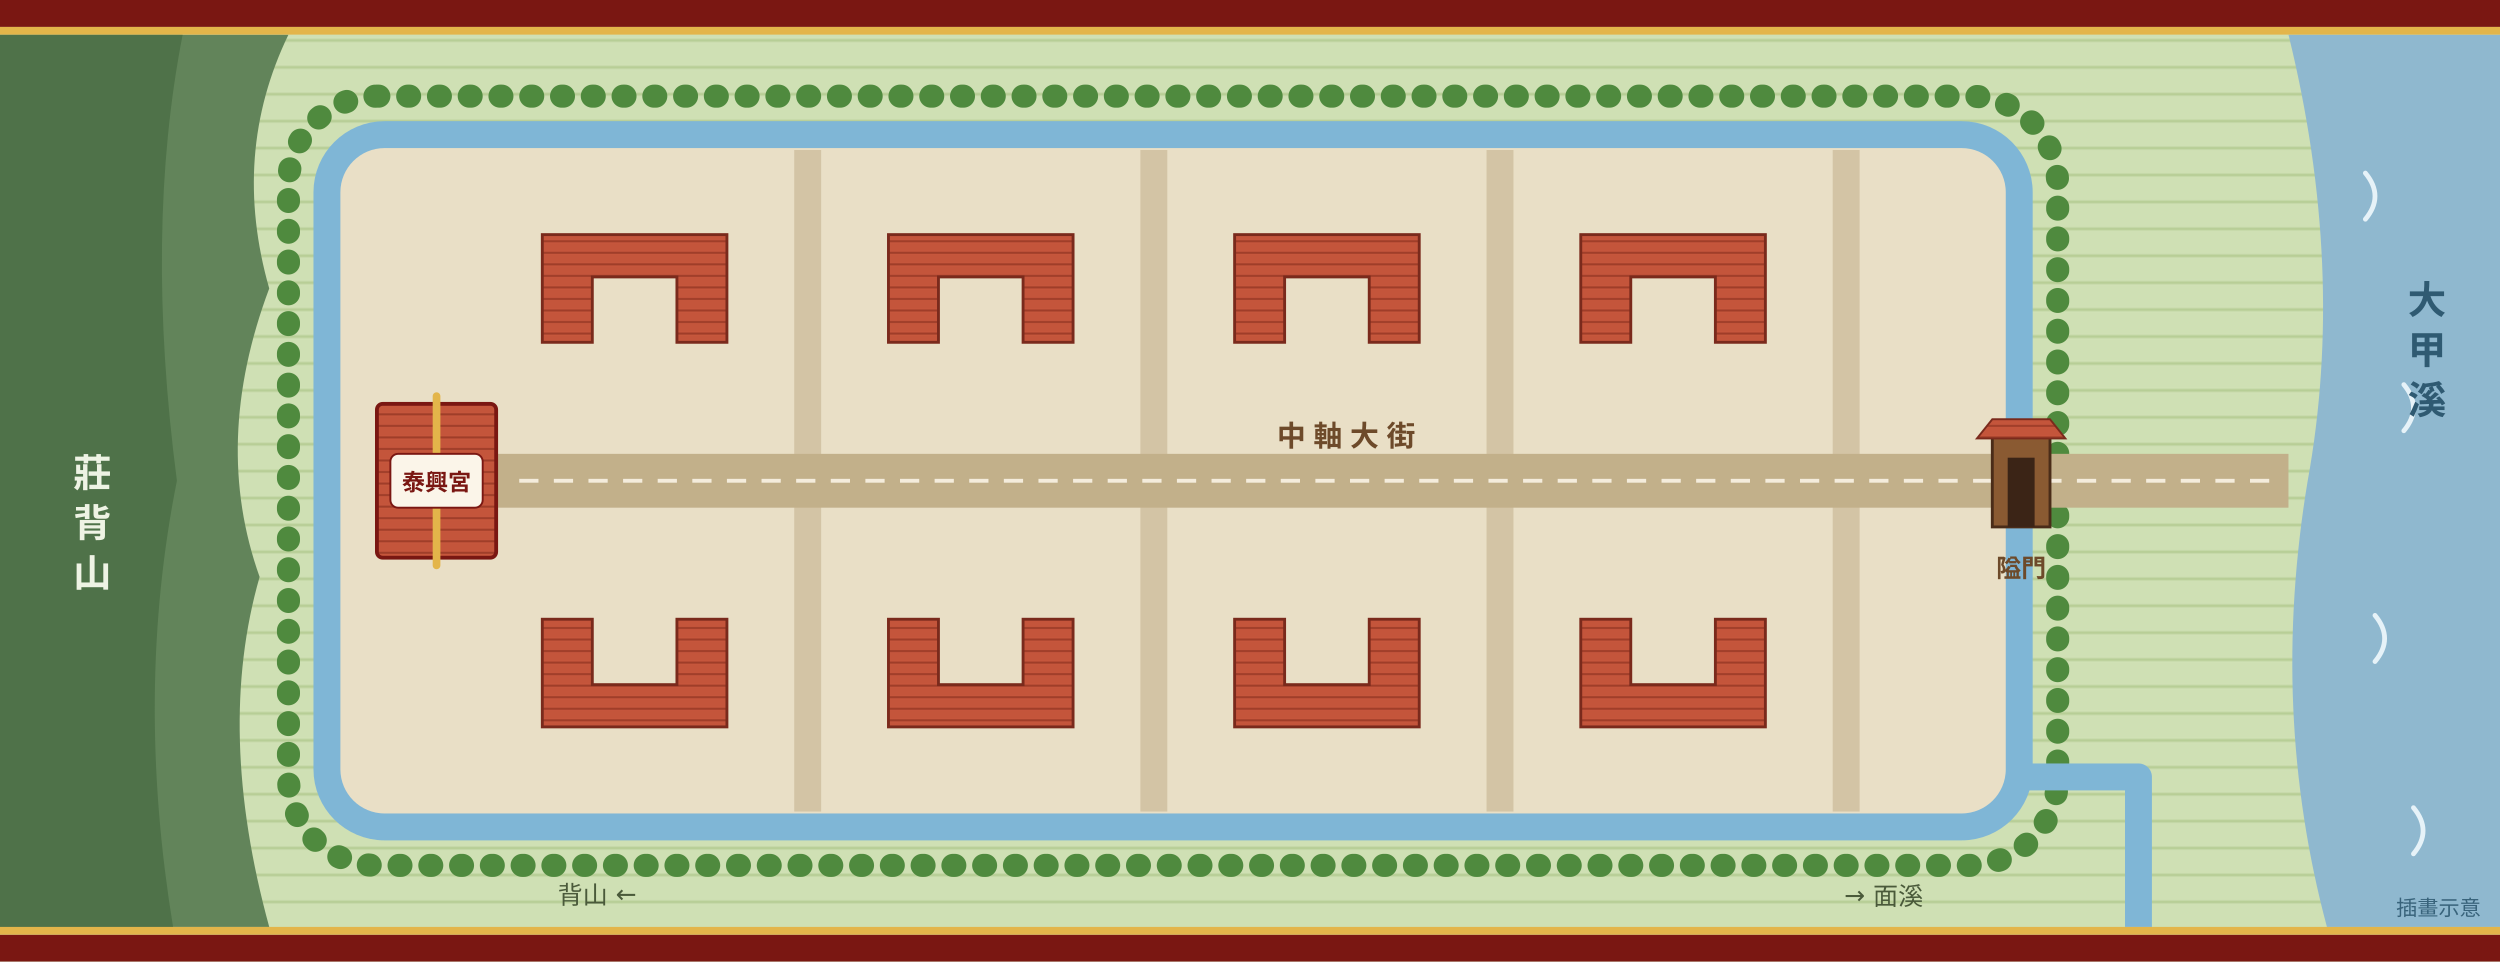
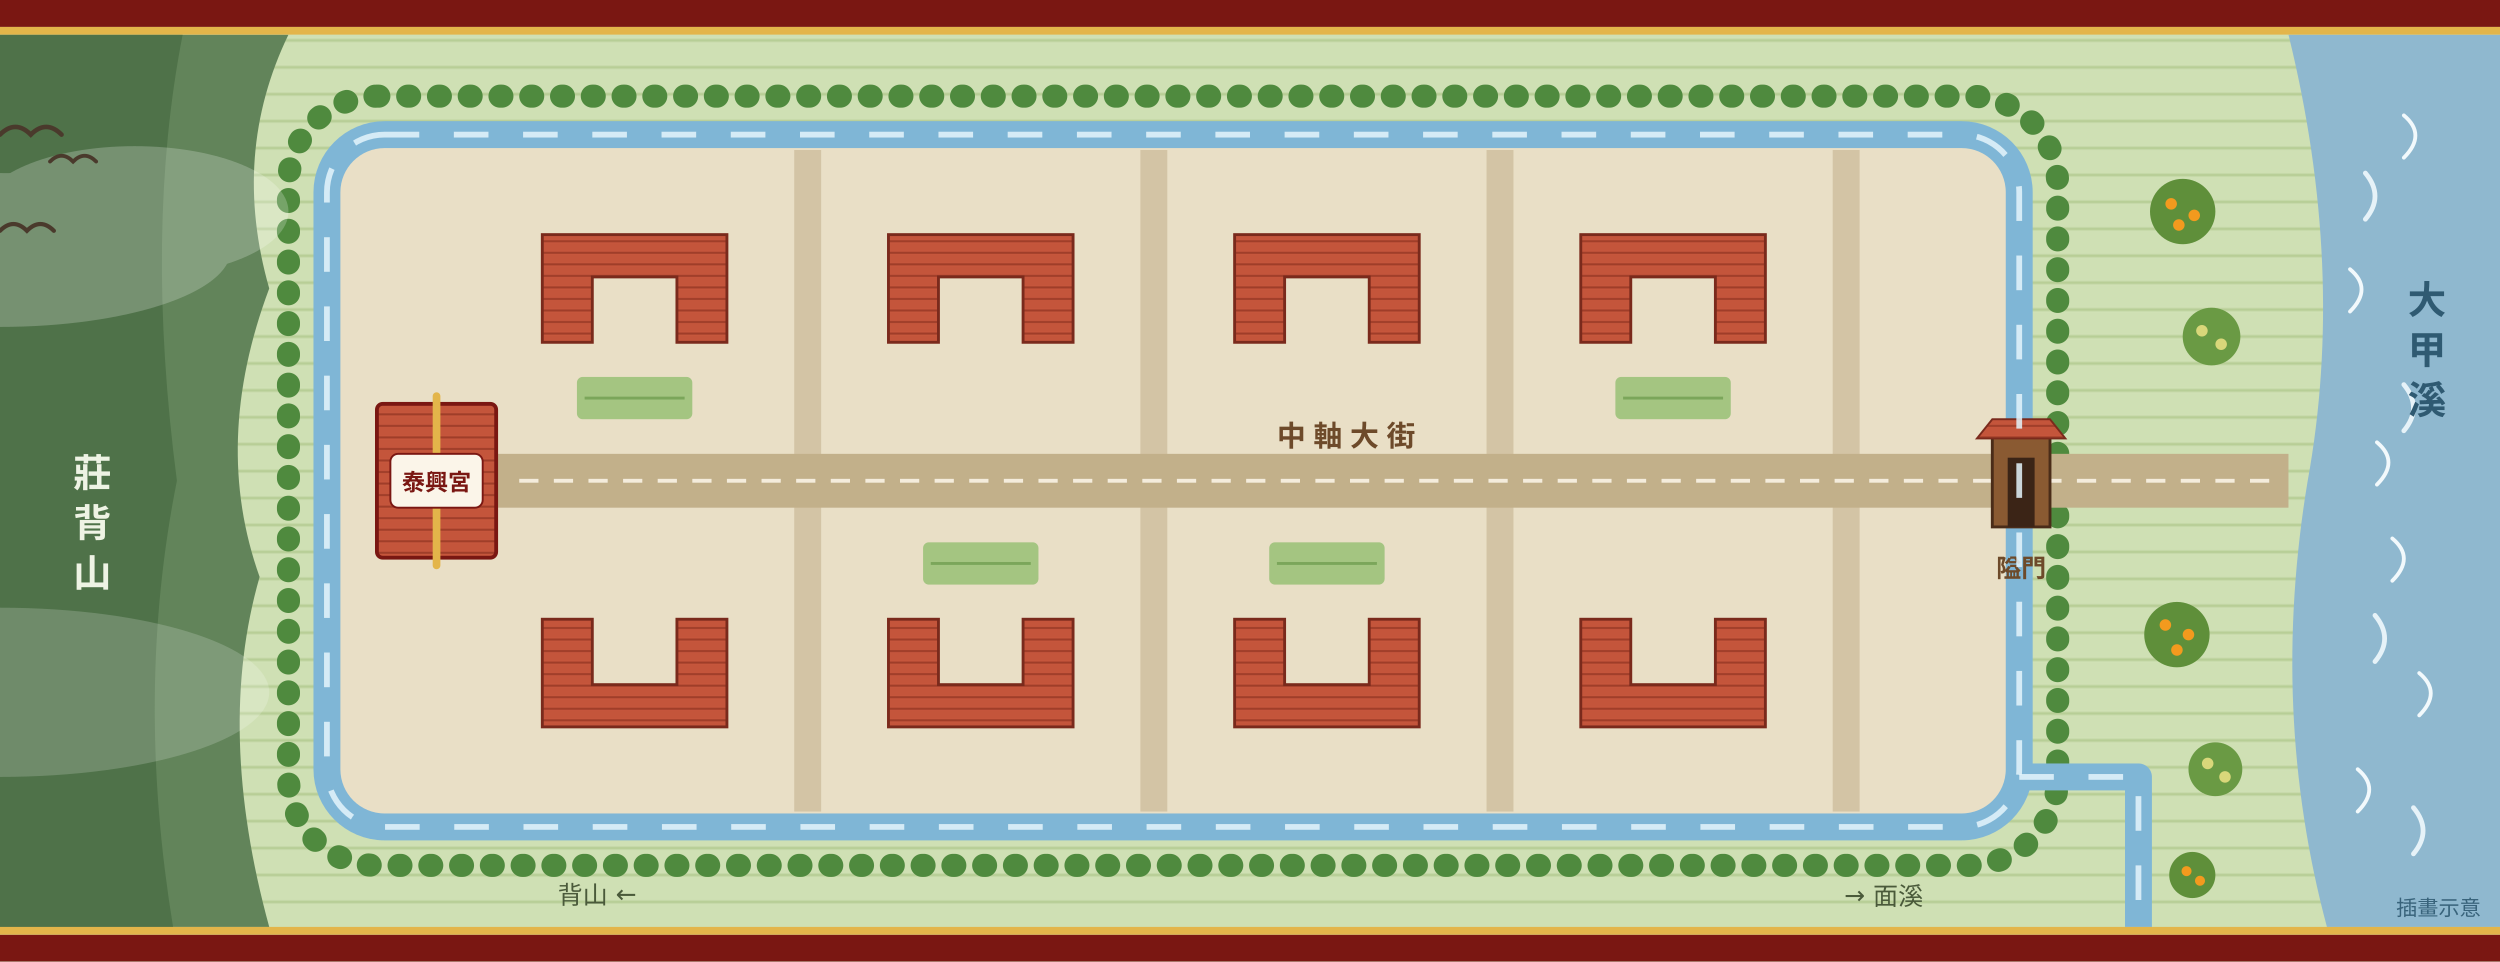
<svg xmlns="http://www.w3.org/2000/svg" viewBox="0 0 1300 500" width="1300" height="500">
  <defs>
    <pattern id="tile" width="6" height="6" patternUnits="userSpaceOnUse">
      <rect width="6" height="6" fill="#c4553b" />
      <path d="M0 5.5H6" stroke="#a3402b" stroke-width="1.2" />
    </pattern>
    <pattern id="field" width="14" height="14" patternUnits="userSpaceOnUse">
      <rect width="14" height="14" fill="#cfe0b4" />
      <path d="M0 7H14" stroke="#b9cf98" stroke-width="1.5" />
    </pattern>
    <path id="hU" d="M-48 -28H48V28H22V-6H-22V28H-48Z" />
  </defs>
+   <style>
+     .smoke{animation:smoke 3.6s ease-out infinite;transform-box:fill-box;transform-origin:50% 100%}
+     .smoke.s2{animation-delay:1.2s}.smoke.s3{animation-delay:2.4s}
+     @keyframes smoke{0%{opacity:0;transform:translateY(8px) scale(.7)}30%{opacity:.75}100%{opacity:0;transform:translateY(-26px) scale(1.25)}}
+     .dash{animation:dash 3s linear infinite}
+     @keyframes dash{to{stroke-dashoffset:-28}}
+     .flag{animation:flag 1.6s ease-in-out infinite alternate;transform-box:fill-box;transform-origin:0 50%}
+     .flag.r{transform-origin:100% 50%}
+     @keyframes flag{0%{transform:skewY(-6deg) scaleX(.94)}100%{transform:skewY(5deg) scaleX(1.04)}}
+     .sway{animation:sway 2.8s ease-in-out infinite alternate;transform-box:fill-box;transform-origin:50% 100%}
+     @keyframes sway{from{transform:rotate(-3deg)}to{transform:rotate(3deg)}}
+     .lantern{animation:lantern 3.2s ease-in-out infinite alternate;transform-box:fill-box;transform-origin:50% 0}
+     .lantern.b{animation-delay:-1.6s}
+     @keyframes lantern{from{transform:rotate(-5deg)}to{transform:rotate(5deg)}}
+     .glow{animation:glow 2.6s ease-in-out infinite alternate}
+     @keyframes glow{from{opacity:.25}to{opacity:.7}}
+     .bird{animation:bird 28s linear infinite}
+     .bird.b2{animation-duration:34s;animation-delay:-12s}
+     @keyframes bird{from{transform:translate(-120px,0)}to{transform:translate(1450px,-70px)}}
+     .wing{animation:flap .45s ease-in-out infinite alternate;transform-box:fill-box;transform-origin:50% 100%}
+     @keyframes flap{to{transform:scaleY(.35)}}
+     .drift{animation:drift 9s ease-in-out infinite alternate}
+     .drift.slow{animation-duration:14s}
+     @keyframes drift{from{transform:translateX(-14px)}to{transform:translateX(14px)}}
+     @media (prefers-reduced-motion: reduce){*{animation:none!important}}
+   </style>
  <rect width="1300" height="500" fill="url(#field)" />
  <path d="M0 18H150Q120 80 140 150Q110 230 135 300Q112 380 140 482H0Z" fill="#62845a" />
  <path d="M0 18H95Q75 120 92 250Q70 360 90 482H0Z" fill="#4f7249" />
  <text x="48" y="250" text-anchor="middle" font-family="Noto Serif TC, serif" font-size="20" font-weight="900" fill="#eef3e4" writing-mode="tb" letter-spacing="6">莊背山</text>
  <path d="M1190 18Q1220 140 1200 250Q1180 370 1210 482H1300V18Z" fill="#8fb8cf" />
-   <g fill="none" stroke="#e6f2f8" stroke-width="2.5" stroke-linecap="round">
+   <g fill="none" stroke="#e6f2f8" stroke-width="2.5" stroke-linecap="round" class="ripple r2">
    <path d="M1230 90q10 12 0 24M1250 200q10 12 0 24M1235 320q10 12 0 24M1255 420q10 12 0 24" />
  </g>
  <text x="1262" y="160" text-anchor="middle" font-family="Noto Serif TC, serif" font-size="20" font-weight="900" fill="#2f5a72" writing-mode="tb" letter-spacing="6">大甲溪</text>
  <rect x="150" y="50" width="920" height="400" rx="46" fill="none" stroke="#4f8a3e" stroke-width="12" stroke-linecap="round" stroke-dasharray="1 15" />
  <rect x="170" y="70" width="880" height="360" rx="30" fill="#e9dfc6" stroke="#7fb6d6" stroke-width="14" />
  <path d="M1050 404H1112V482" fill="none" stroke="#7fb6d6" stroke-width="14" stroke-linejoin="round" />
  <g fill="#d3c4a5">
    <rect x="413" y="78" width="14" height="344" />
    <rect x="593" y="78" width="14" height="344" />
    <rect x="773" y="78" width="14" height="344" />
    <rect x="953" y="78" width="14" height="344" />
  </g>
  <rect x="250" y="236" width="940" height="28" fill="#c2b08a" />
  <path d="M270 250H1180" stroke="#f4ecdc" stroke-width="2" stroke-dasharray="10 8" />
  <text x="700" y="232" text-anchor="middle" font-family="Noto Serif TC, serif" font-size="15" font-weight="900" fill="#6d4a2a" letter-spacing="4">中軸大街</text>
  <g fill="url(#tile)" stroke="#7a2a1c" stroke-width="1.5">
    <use href="#hU" x="510" y="150" />
    <use href="#hU" x="690" y="150" />
    <use href="#hU" x="870" y="150" />
    <use href="#hU" x="510" y="350" transform="rotate(180 510 350)" />
    <use href="#hU" x="690" y="350" transform="rotate(180 690 350)" />
    <use href="#hU" x="870" y="350" transform="rotate(180 870 350)" />
    <use href="#hU" x="330" y="150" />
    <use href="#hU" x="330" y="350" transform="rotate(180 330 350)" />
  </g>
  <g>
    <rect x="196" y="210" width="62" height="80" rx="3" fill="url(#tile)" stroke="#7a1712" stroke-width="2" />
    <path d="M227 206V294" stroke="#e3b54a" stroke-width="4" stroke-linecap="round" />
    <rect x="203" y="236" width="48" height="28" rx="4" fill="#fbf5e9" stroke="#7a1712" />
    <text x="227" y="255" text-anchor="middle" font-family="Noto Serif TC, serif" font-size="12" font-weight="900" fill="#7a1712">泰興宮</text>
  </g>
  <g>
    <rect x="1036" y="226" width="30" height="48" fill="#8a5a32" stroke="#4a2c18" stroke-width="1.5" />
    <path d="M1028 228H1074L1066 218H1036Z" fill="url(#tile)" stroke="#7a2a1c" />
    <rect x="1044" y="238" width="14" height="36" fill="#3b2416" />
  </g>
  <text x="1051" y="300" text-anchor="middle" font-family="Noto Serif TC, serif" font-size="13" font-weight="900" fill="#6d4a2a">隘門</text>
  <text x="290" y="470" font-family="Noto Sans TC, sans-serif" font-size="13" fill="#4a5a3a">背山 ←</text>
  <text x="1000" y="470" text-anchor="end" font-family="Noto Sans TC, sans-serif" font-size="13" fill="#4a5a3a">→ 面溪</text>
  <text x="1290" y="476" text-anchor="end" font-family="Noto Sans TC, sans-serif" font-size="11" fill="#2f5a72" opacity=".9">插畫示意</text>
+   <style>
+     .flow{animation:flow 7s linear infinite}
+     @keyframes flow{to{stroke-dashoffset:-108}}
+     .ripple{animation:ripple 6s linear infinite}
+     .ripple.r2{animation-delay:-3s}
+     @keyframes ripple{0%{transform:translateY(-30px);opacity:0}20%{opacity:1}80%{opacity:1}100%{transform:translateY(50px);opacity:0}}
+     .cloud{animation:cloud 70s linear infinite}
+     .cloud.c2{animation-duration:90s;animation-delay:-45s}
+     @keyframes cloud{from{transform:translateX(-360px)}to{transform:translateX(1500px)}}
+   </style>
+   <rect x="170" y="70" width="880" height="360" rx="30" fill="none" stroke="#e4f4fb" stroke-width="3" stroke-dasharray="18 18" class="flow" opacity=".85" />
+   <path d="M1050 404H1112V482" fill="none" stroke="#e4f4fb" stroke-width="3" stroke-dasharray="18 18" class="flow" opacity=".85" />
+   <g fill="none" stroke="#f2f9fc" stroke-width="2" stroke-linecap="round">
+     <path class="ripple" d="M1222 140q12 10 0 22M1244 280q12 10 0 22M1226 400q12 10 0 22" />
+     <path class="ripple r2" d="M1250 60q12 10 0 22M1236 230q12 10 0 22M1258 350q12 10 0 22" />
+   </g>
+   <g>
+     <g transform="translate(1135 110)">
+       <circle r="17" fill="#5f8f3a" />
+       <circle cx="-6" cy="-4" r="3" fill="#f39a1e" />
+       <circle cx="6" cy="2" r="3" fill="#f39a1e" />
+       <circle cx="-2" cy="7" r="3" fill="#f39a1e" />
+     </g>
+     <g transform="translate(1150 175)">
+       <circle r="15" fill="#6a9a44" />
+       <circle cx="-5" cy="-3" r="3" fill="#d9d77a" />
+       <circle cx="5" cy="4" r="3" fill="#d9d77a" />
+     </g>
+     <g transform="translate(1132 330)">
+       <circle r="17" fill="#5f8f3a" />
+       <circle cx="-6" cy="-5" r="3" fill="#f39a1e" />
+       <circle cx="6" cy="0" r="3" fill="#f39a1e" />
+       <circle cx="0" cy="8" r="3" fill="#f39a1e" />
+     </g>
+     <g transform="translate(1152 400)">
+       <circle r="14" fill="#6a9a44" />
+       <circle cx="-4" cy="-3" r="3" fill="#d9d77a" />
+       <circle cx="5" cy="4" r="3" fill="#d9d77a" />
+     </g>
+     <g transform="translate(1140 455)">
+       <circle r="12" fill="#5f8f3a" />
+       <circle cx="-3" cy="-2" r="2.6" fill="#f39a1e" />
+       <circle cx="4" cy="3" r="2.6" fill="#f39a1e" />
+     </g>
+   </g>
+   <g fill="#9cc27a" opacity=".9">
+     <rect x="300" y="196" width="60" height="22" rx="3" />
+     <rect x="480" y="282" width="60" height="22" rx="3" />
+     <rect x="840" y="196" width="60" height="22" rx="3" />
+     <rect x="660" y="282" width="60" height="22" rx="3" />
+   </g>
+   <g stroke="#7ba65a" stroke-width="1.5">
+     <path d="M304 207H356M484 293H536M844 207H896M664 293H716" />
+   </g>
+   <path class="smoke s1" d="M227 204q-6-8 0-15q6-7 0-14" fill="none" stroke="#9a8f80" stroke-width="2" stroke-linecap="round" opacity="0" />
+   <path class="smoke s2" d="M227 204q-6-8 0-15q6-7 0-14" fill="none" stroke="#9a8f80" stroke-width="2" stroke-linecap="round" opacity="0" />
+   <path class="smoke s3" d="M227 204q-6-8 0-15q6-7 0-14" fill="none" stroke="#9a8f80" stroke-width="2" stroke-linecap="round" opacity="0" />
+   <g>
+     <g>
+       <circle cy="-9" r="4" fill="#6d4a2a" />
+       <path d="M-4 -5h8l2 10h-12z" fill="#3f6c8a" />
+       <animateMotion dur="34s" repeatCount="indefinite" path="M275 250H1030" rotate="0" />
+     </g>
+     <g>
+       <circle cy="-9" r="4" fill="#6d4a2a" />
+       <path d="M-4 -5h8l2 10h-12z" fill="#b8322a" />
+       <animateMotion dur="40s" begin="-18s" repeatCount="indefinite" path="M1030 250H275" rotate="0" />
+     </g>
+     <g>
+       <circle cy="-9" r="4" fill="#6d4a2a" />
+       <path d="M-5 -14h10l-5-5z" fill="#c9a25a" />
+       <path d="M-4 -5h8l2 10h-12z" fill="#5f8f3a" />
+       <animateMotion dur="26s" begin="-6s" repeatCount="indefinite" path="M600 90V410" rotate="0" />
+     </g>
+   </g>
+   <g class="cloud" opacity=".22">
+     <ellipse cx="0" cy="130" rx="120" ry="40" fill="#fff" />
+     <ellipse cx="70" cy="110" rx="80" ry="34" fill="#fff" />
+   </g>
+   <g class="cloud c2" opacity=".18">
+     <ellipse cx="0" cy="360" rx="140" ry="44" fill="#fff" />
+     <ellipse cx="-80" cy="380" rx="70" ry="30" fill="#fff" />
+   </g>
+   <g class="bird">
+     <g transform="translate(0 70)">
+       <path class="wing" d="M0 0q8-8 16 0q8-8 16 0" fill="none" stroke="#4a3a2c" stroke-width="2.4" stroke-linecap="round" />
+       <path class="wing" d="M26 14q6-6 12 0q6-6 12 0" fill="none" stroke="#4a3a2c" stroke-width="2" stroke-linecap="round" />
+     </g>
+   </g>
+   <g class="bird b2">
+     <g transform="translate(0 120)">
+       <path class="wing" d="M0 0q7-7 14 0q7-7 14 0" fill="none" stroke="#4a3a2c" stroke-width="2.2" stroke-linecap="round" />
+     </g>
+   </g>
  <rect x="0" y="0" width="1300" height="14" fill="#7a1712" />
  <rect x="0" y="486" width="1300" height="14" fill="#7a1712" />
  <rect x="0" y="14" width="1300" height="4" fill="#e3b54a" />
  <rect x="0" y="482" width="1300" height="4" fill="#e3b54a" />
</svg>
